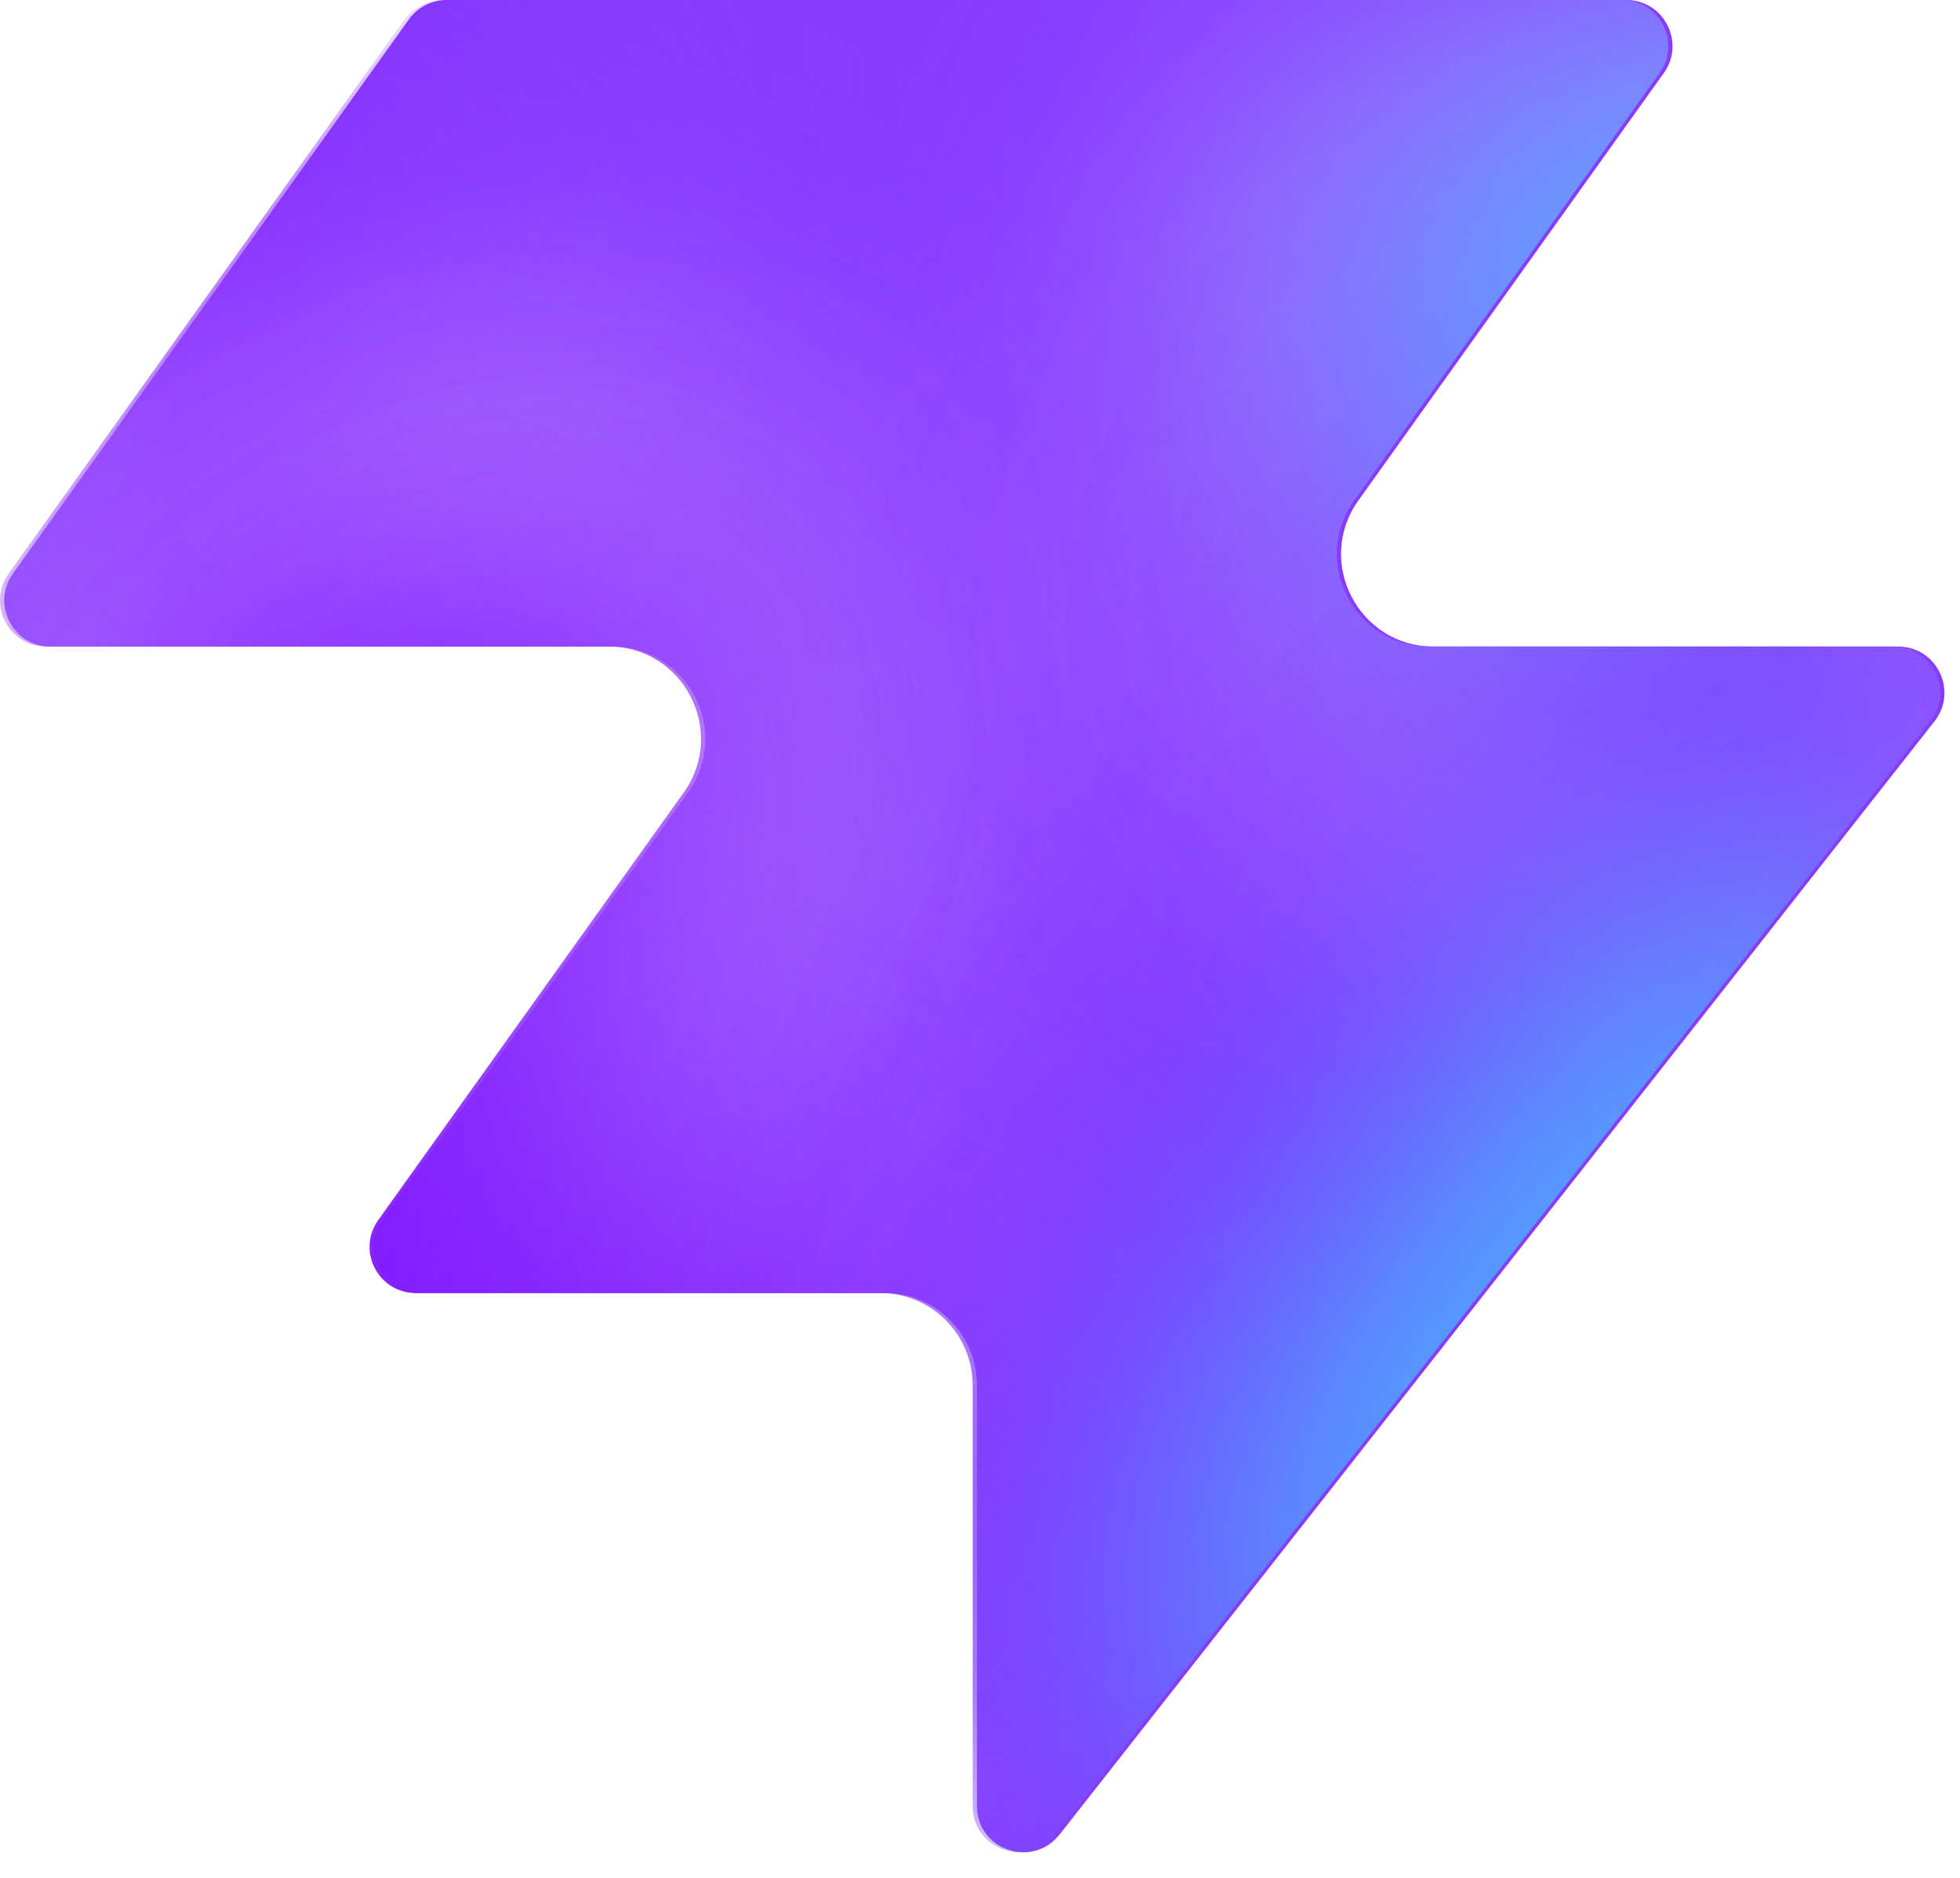
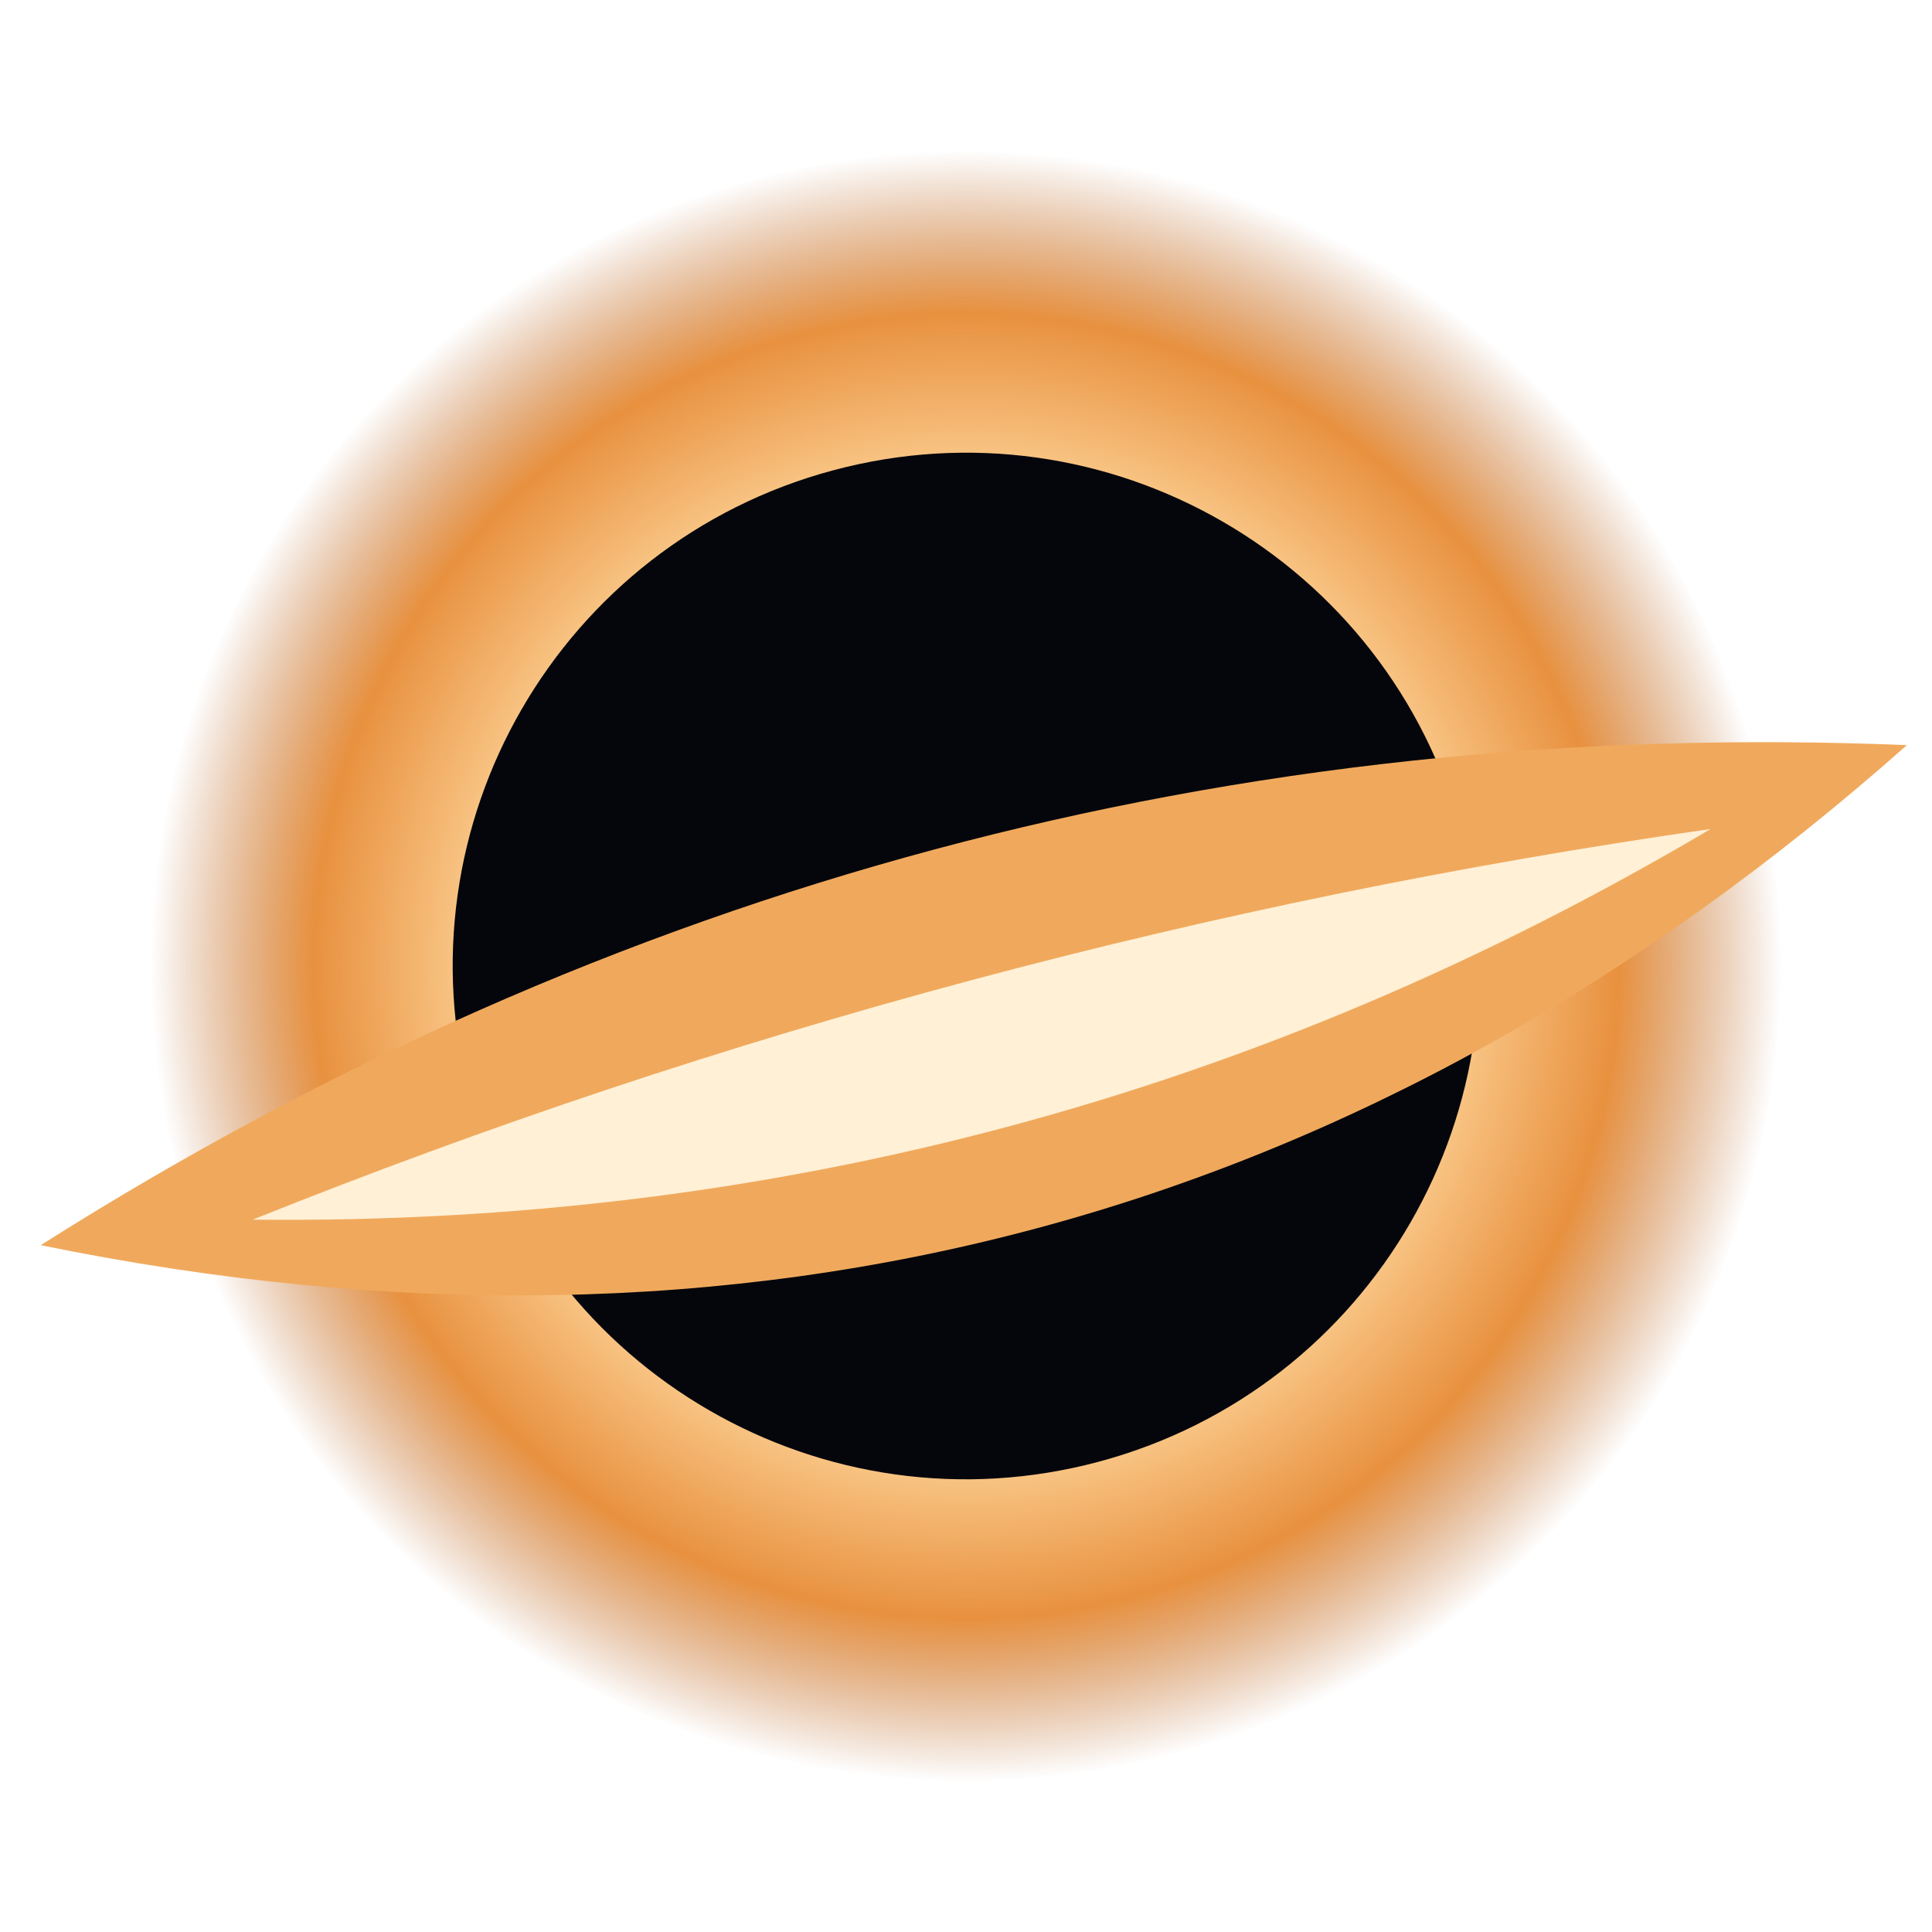
- <svg xmlns="http://www.w3.org/2000/svg" width="48" height="46" fill="none" viewBox="0 0 48 46">
-   <path fill="#863bff" d="M25.946 44.938c-.664.845-2.021.375-2.021-.698V33.937a2.26 2.26 0 0 0-2.262-2.262H10.287c-.92 0-1.456-1.04-.92-1.788l7.48-10.471c1.07-1.497 0-3.578-1.842-3.578H1.237c-.92 0-1.456-1.04-.92-1.788L10.013.474c.214-.297.556-.474.92-.474h28.894c.92 0 1.456 1.04.92 1.788l-7.48 10.471c-1.07 1.498 0 3.579 1.842 3.579h11.377c.943 0 1.473 1.088.89 1.83L25.947 44.94z" style="fill:#863bff;fill:color(display-p3 .525 .23 1);fill-opacity:1" />
-   <mask id="a" width="48" height="46" x="0" y="0" maskUnits="userSpaceOnUse" style="mask-type:alpha">
-     <path fill="#000" d="M25.842 44.938c-.664.844-2.021.375-2.021-.698V33.937a2.26 2.26 0 0 0-2.262-2.262H10.183c-.92 0-1.456-1.04-.92-1.788l7.48-10.471c1.07-1.498 0-3.579-1.842-3.579H1.133c-.92 0-1.456-1.04-.92-1.787L9.91.473c.214-.297.556-.474.92-.474h28.894c.92 0 1.456 1.04.92 1.788l-7.48 10.471c-1.07 1.498 0 3.578 1.842 3.578h11.377c.943 0 1.473 1.088.89 1.832L25.843 44.94z" style="fill:#000;fill-opacity:1" />
-   </mask>
-   <g mask="url(#a)">
-     <g filter="url(#b)">
-       <ellipse cx="5.508" cy="14.704" fill="#ede6ff" rx="5.508" ry="14.704" style="fill:#ede6ff;fill:color(display-p3 .927 .903 1);fill-opacity:1" transform="matrix(.00324 1 1 -.00324 -4.47 31.516)" />
-     </g>
-     <g filter="url(#c)">
-       <ellipse cx="10.399" cy="29.851" fill="#ede6ff" rx="10.399" ry="29.851" style="fill:#ede6ff;fill:color(display-p3 .927 .903 1);fill-opacity:1" transform="matrix(.00324 1 1 -.00324 -39.328 7.883)" />
-     </g>
-     <g filter="url(#d)">
-       <ellipse cx="5.508" cy="30.487" fill="#7e14ff" rx="5.508" ry="30.487" style="fill:#7e14ff;fill:color(display-p3 .492 .077 1);fill-opacity:1" transform="rotate(89.814 -25.913 -14.639)scale(1 -1)" />
-     </g>
-     <g filter="url(#e)">
-       <ellipse cx="5.508" cy="30.599" fill="#7e14ff" rx="5.508" ry="30.599" style="fill:#7e14ff;fill:color(display-p3 .492 .077 1);fill-opacity:1" transform="rotate(89.814 -32.644 -3.334)scale(1 -1)" />
-     </g>
-     <g filter="url(#f)">
-       <ellipse cx="5.508" cy="30.599" fill="#7e14ff" rx="5.508" ry="30.599" style="fill:#7e14ff;fill:color(display-p3 .492 .077 1);fill-opacity:1" transform="matrix(.00324 1 1 -.00324 -34.34 30.47)" />
-     </g>
-     <g filter="url(#g)">
-       <ellipse cx="14.072" cy="22.078" fill="#ede6ff" rx="14.072" ry="22.078" style="fill:#ede6ff;fill:color(display-p3 .927 .903 1);fill-opacity:1" transform="rotate(93.35 24.506 48.493)scale(-1 1)" />
-     </g>
-     <g filter="url(#h)">
-       <ellipse cx="3.47" cy="21.501" fill="#7e14ff" rx="3.47" ry="21.501" style="fill:#7e14ff;fill:color(display-p3 .492 .077 1);fill-opacity:1" transform="rotate(89.009 28.708 47.59)scale(-1 1)" />
-     </g>
-     <g filter="url(#i)">
-       <ellipse cx="3.47" cy="21.501" fill="#7e14ff" rx="3.47" ry="21.501" style="fill:#7e14ff;fill:color(display-p3 .492 .077 1);fill-opacity:1" transform="rotate(89.009 28.708 47.59)scale(-1 1)" />
-     </g>
-     <g filter="url(#j)">
-       <ellipse cx=".387" cy="8.972" fill="#7e14ff" rx="4.407" ry="29.108" style="fill:#7e14ff;fill:color(display-p3 .492 .077 1);fill-opacity:1" transform="rotate(39.51 .387 8.972)" />
-     </g>
-     <g filter="url(#k)">
-       <ellipse cx="47.523" cy="-6.092" fill="#7e14ff" rx="4.407" ry="29.108" style="fill:#7e14ff;fill:color(display-p3 .492 .077 1);fill-opacity:1" transform="rotate(37.892 47.523 -6.092)" />
-     </g>
-     <g filter="url(#l)">
-       <ellipse cx="41.412" cy="6.333" fill="#47bfff" rx="5.971" ry="9.665" style="fill:#47bfff;fill:color(display-p3 .28 .748 1);fill-opacity:1" transform="rotate(37.892 41.412 6.333)" />
-     </g>
-     <g filter="url(#m)">
-       <ellipse cx="-1.879" cy="38.332" fill="#7e14ff" rx="4.407" ry="29.108" style="fill:#7e14ff;fill:color(display-p3 .492 .077 1);fill-opacity:1" transform="rotate(37.892 -1.88 38.332)" />
-     </g>
-     <g filter="url(#n)">
-       <ellipse cx="-1.879" cy="38.332" fill="#7e14ff" rx="4.407" ry="29.108" style="fill:#7e14ff;fill:color(display-p3 .492 .077 1);fill-opacity:1" transform="rotate(37.892 -1.88 38.332)" />
-     </g>
-     <g filter="url(#o)">
-       <ellipse cx="35.651" cy="29.907" fill="#7e14ff" rx="4.407" ry="29.108" style="fill:#7e14ff;fill:color(display-p3 .492 .077 1);fill-opacity:1" transform="rotate(37.892 35.651 29.907)" />
-     </g>
-     <g filter="url(#p)">
-       <ellipse cx="38.418" cy="32.4" fill="#47bfff" rx="5.971" ry="15.297" style="fill:#47bfff;fill:color(display-p3 .28 .748 1);fill-opacity:1" transform="rotate(37.892 38.418 32.4)" />
-     </g>
+ <svg xmlns="http://www.w3.org/2000/svg" viewBox="0 0 64 64">
+   <defs>
+     <radialGradient id="glow">
+       <stop offset="0.55" stop-color="#ffd9a0" />
+       <stop offset="0.8" stop-color="#e8913f" />
+       <stop offset="1" stop-color="#b96f37" stop-opacity="0" />
+     </radialGradient>
+   </defs>
+   <g transform="rotate(-15 32 32)">
+     <circle cx="32" cy="32" r="27" fill="url(#glow)" />
+     <circle cx="32" cy="32" r="17" fill="#05060c" />
+     <path d="M0 33Q32 23 64 33Q32 49 0 33Z" fill="#f0a95c" />
+     <path d="M7 34Q32 31 57 34Q32 41 7 34Z" fill="#fff0d6" />
  </g>
-   <defs>
-     <filter id="b" width="60.045" height="41.654" x="-19.77" y="16.149" color-interpolation-filters="sRGB" filterUnits="userSpaceOnUse">
-       <feFlood flood-opacity="0" result="BackgroundImageFix" />
-       <feBlend in="SourceGraphic" in2="BackgroundImageFix" result="shape" />
-       <feGaussianBlur result="effect1_foregroundBlur_2002_17158" stdDeviation="7.659" />
-     </filter>
-     <filter id="c" width="90.34" height="51.437" x="-54.613" y="-7.533" color-interpolation-filters="sRGB" filterUnits="userSpaceOnUse">
-       <feFlood flood-opacity="0" result="BackgroundImageFix" />
-       <feBlend in="SourceGraphic" in2="BackgroundImageFix" result="shape" />
-       <feGaussianBlur result="effect1_foregroundBlur_2002_17158" stdDeviation="7.659" />
-     </filter>
-     <filter id="d" width="79.355" height="29.4" x="-49.64" y="2.03" color-interpolation-filters="sRGB" filterUnits="userSpaceOnUse">
-       <feFlood flood-opacity="0" result="BackgroundImageFix" />
-       <feBlend in="SourceGraphic" in2="BackgroundImageFix" result="shape" />
-       <feGaussianBlur result="effect1_foregroundBlur_2002_17158" stdDeviation="4.596" />
-     </filter>
-     <filter id="e" width="79.579" height="29.4" x="-45.045" y="20.029" color-interpolation-filters="sRGB" filterUnits="userSpaceOnUse">
-       <feFlood flood-opacity="0" result="BackgroundImageFix" />
-       <feBlend in="SourceGraphic" in2="BackgroundImageFix" result="shape" />
-       <feGaussianBlur result="effect1_foregroundBlur_2002_17158" stdDeviation="4.596" />
-     </filter>
-     <filter id="f" width="79.579" height="29.4" x="-43.513" y="21.178" color-interpolation-filters="sRGB" filterUnits="userSpaceOnUse">
-       <feFlood flood-opacity="0" result="BackgroundImageFix" />
-       <feBlend in="SourceGraphic" in2="BackgroundImageFix" result="shape" />
-       <feGaussianBlur result="effect1_foregroundBlur_2002_17158" stdDeviation="4.596" />
-     </filter>
-     <filter id="g" width="74.749" height="58.852" x="15.756" y="-17.901" color-interpolation-filters="sRGB" filterUnits="userSpaceOnUse">
-       <feFlood flood-opacity="0" result="BackgroundImageFix" />
-       <feBlend in="SourceGraphic" in2="BackgroundImageFix" result="shape" />
-       <feGaussianBlur result="effect1_foregroundBlur_2002_17158" stdDeviation="7.659" />
-     </filter>
-     <filter id="h" width="61.377" height="25.362" x="23.548" y="2.284" color-interpolation-filters="sRGB" filterUnits="userSpaceOnUse">
-       <feFlood flood-opacity="0" result="BackgroundImageFix" />
-       <feBlend in="SourceGraphic" in2="BackgroundImageFix" result="shape" />
-       <feGaussianBlur result="effect1_foregroundBlur_2002_17158" stdDeviation="4.596" />
-     </filter>
-     <filter id="i" width="61.377" height="25.362" x="23.548" y="2.284" color-interpolation-filters="sRGB" filterUnits="userSpaceOnUse">
-       <feFlood flood-opacity="0" result="BackgroundImageFix" />
-       <feBlend in="SourceGraphic" in2="BackgroundImageFix" result="shape" />
-       <feGaussianBlur result="effect1_foregroundBlur_2002_17158" stdDeviation="4.596" />
-     </filter>
-     <filter id="j" width="56.045" height="63.649" x="-27.636" y="-22.853" color-interpolation-filters="sRGB" filterUnits="userSpaceOnUse">
-       <feFlood flood-opacity="0" result="BackgroundImageFix" />
-       <feBlend in="SourceGraphic" in2="BackgroundImageFix" result="shape" />
-       <feGaussianBlur result="effect1_foregroundBlur_2002_17158" stdDeviation="4.596" />
-     </filter>
-     <filter id="k" width="54.814" height="64.646" x="20.116" y="-38.415" color-interpolation-filters="sRGB" filterUnits="userSpaceOnUse">
-       <feFlood flood-opacity="0" result="BackgroundImageFix" />
-       <feBlend in="SourceGraphic" in2="BackgroundImageFix" result="shape" />
-       <feGaussianBlur result="effect1_foregroundBlur_2002_17158" stdDeviation="4.596" />
-     </filter>
-     <filter id="l" width="33.541" height="35.313" x="24.641" y="-11.323" color-interpolation-filters="sRGB" filterUnits="userSpaceOnUse">
-       <feFlood flood-opacity="0" result="BackgroundImageFix" />
-       <feBlend in="SourceGraphic" in2="BackgroundImageFix" result="shape" />
-       <feGaussianBlur result="effect1_foregroundBlur_2002_17158" stdDeviation="4.596" />
-     </filter>
-     <filter id="m" width="54.814" height="64.646" x="-29.286" y="6.009" color-interpolation-filters="sRGB" filterUnits="userSpaceOnUse">
-       <feFlood flood-opacity="0" result="BackgroundImageFix" />
-       <feBlend in="SourceGraphic" in2="BackgroundImageFix" result="shape" />
-       <feGaussianBlur result="effect1_foregroundBlur_2002_17158" stdDeviation="4.596" />
-     </filter>
-     <filter id="n" width="54.814" height="64.646" x="-29.286" y="6.009" color-interpolation-filters="sRGB" filterUnits="userSpaceOnUse">
-       <feFlood flood-opacity="0" result="BackgroundImageFix" />
-       <feBlend in="SourceGraphic" in2="BackgroundImageFix" result="shape" />
-       <feGaussianBlur result="effect1_foregroundBlur_2002_17158" stdDeviation="4.596" />
-     </filter>
-     <filter id="o" width="54.814" height="64.646" x="8.244" y="-2.416" color-interpolation-filters="sRGB" filterUnits="userSpaceOnUse">
-       <feFlood flood-opacity="0" result="BackgroundImageFix" />
-       <feBlend in="SourceGraphic" in2="BackgroundImageFix" result="shape" />
-       <feGaussianBlur result="effect1_foregroundBlur_2002_17158" stdDeviation="4.596" />
-     </filter>
-     <filter id="p" width="39.409" height="43.623" x="18.713" y="10.588" color-interpolation-filters="sRGB" filterUnits="userSpaceOnUse">
-       <feFlood flood-opacity="0" result="BackgroundImageFix" />
-       <feBlend in="SourceGraphic" in2="BackgroundImageFix" result="shape" />
-       <feGaussianBlur result="effect1_foregroundBlur_2002_17158" stdDeviation="4.596" />
-     </filter>
-   </defs>
</svg>
